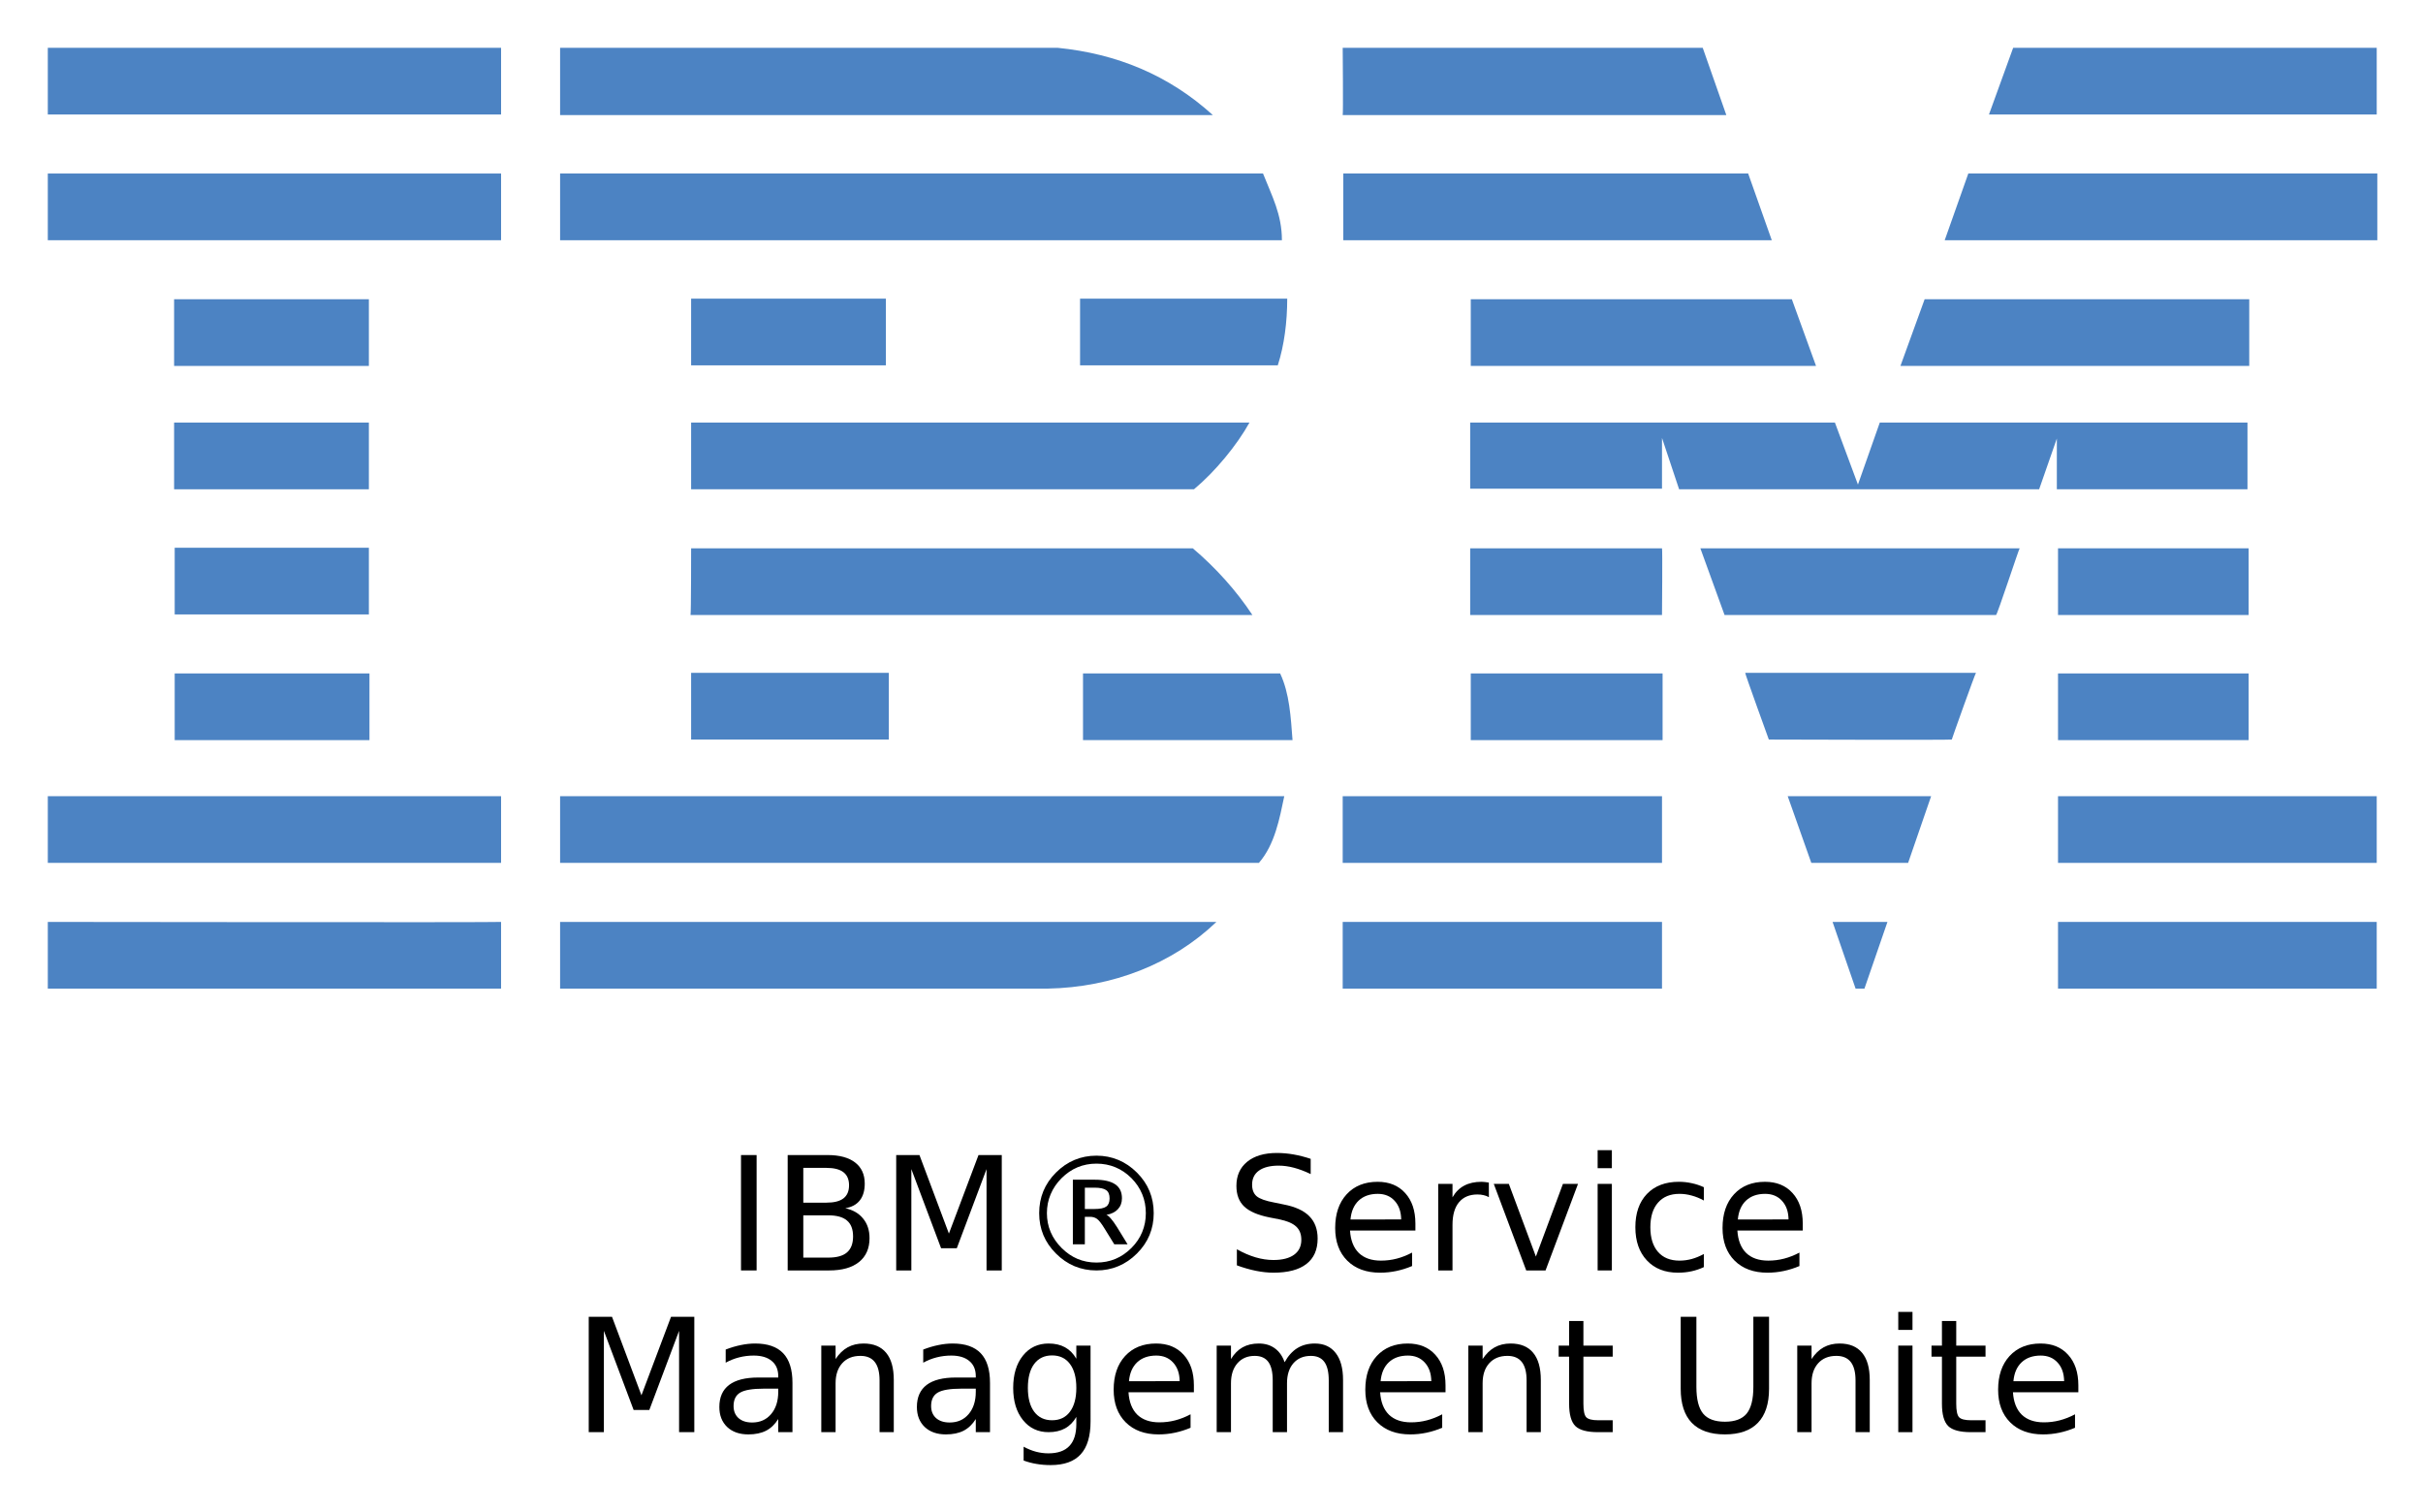
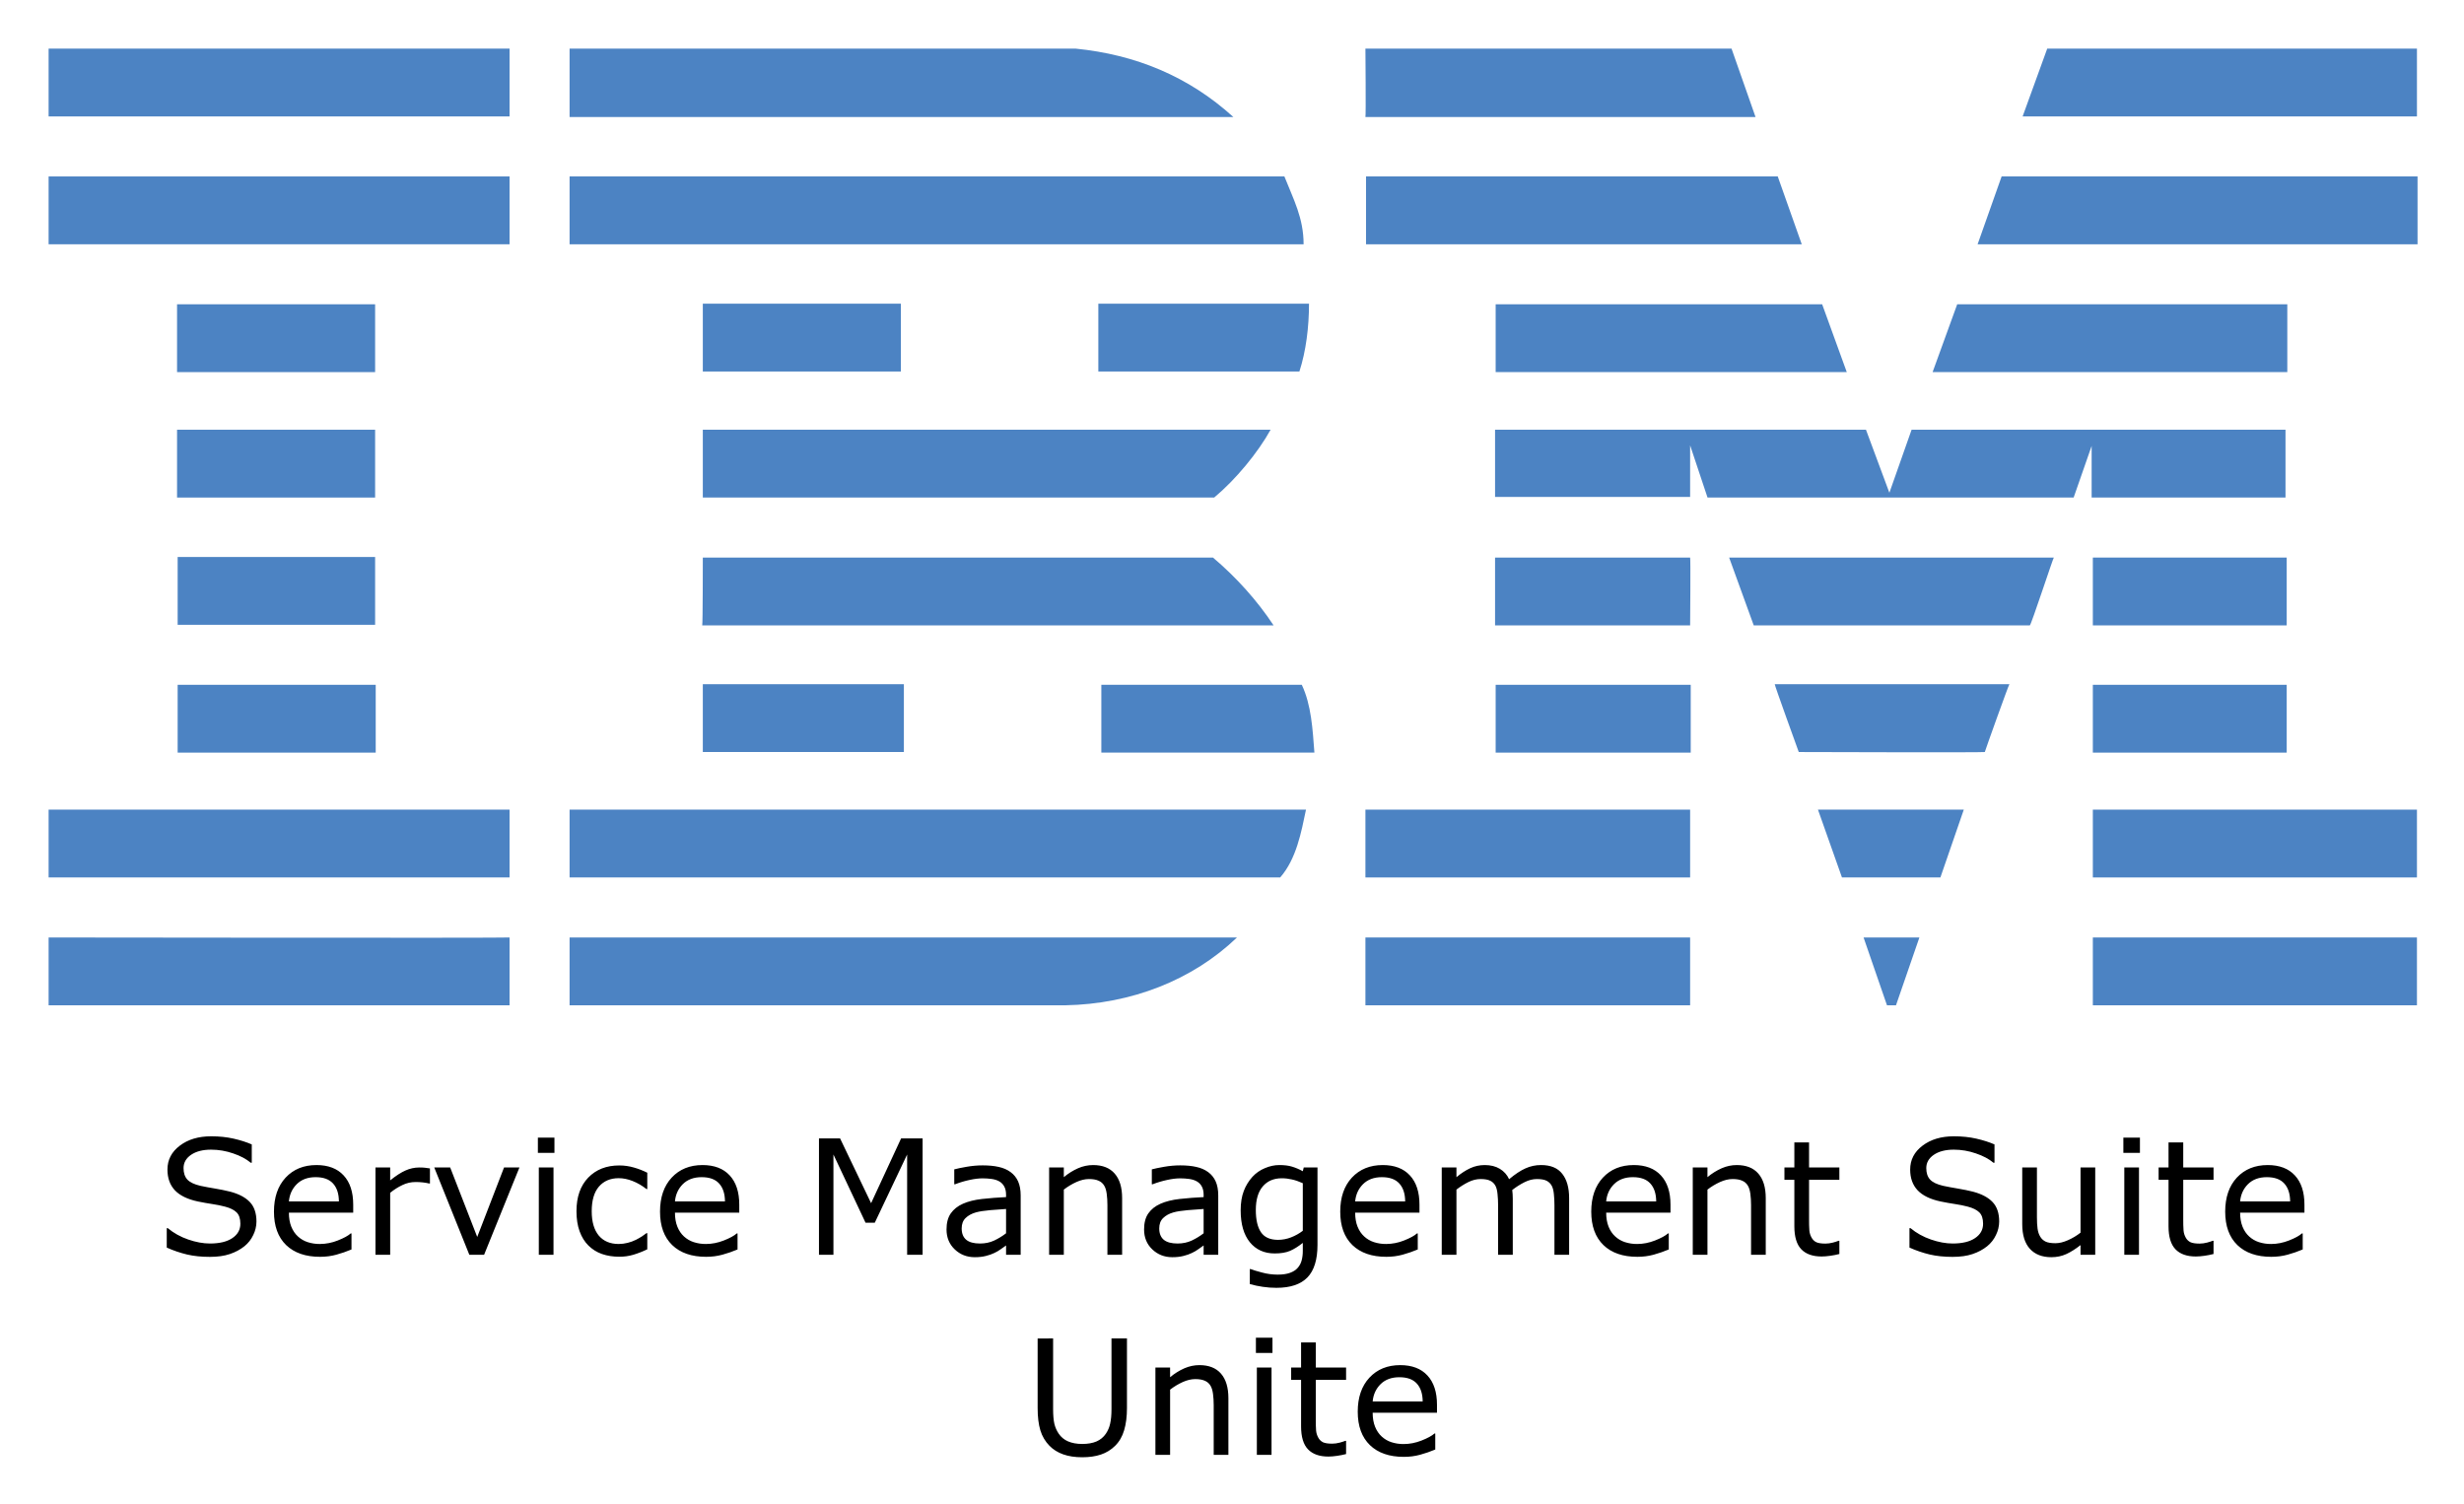
- <svg xmlns="http://www.w3.org/2000/svg" role="img" viewBox="-5.40 -5.40 410.54 256.04">
+ <svg xmlns="http://www.w3.org/2000/svg" role="img" viewBox="-5.40 -5.40 410.54 250.54">
  <style>svg {enable-background:new 0 0 400 245}</style>
  <style id="style2" type="text/css">.st5{fill:#4c83c3}</style>
-   <g id="g10">
-     <g id="text8" transform="translate(117.52 209.85)">
-       <path id="path65" d="M2.632-19.55h2.645V0H2.632z" />
-       <path id="path67" d="M13.187-9.337v7.163h4.242q2.135 0 3.156-.877 1.035-.89 1.035-2.71 0-1.834-1.035-2.698-1.021-.878-3.156-.878zm0-8.04v5.893h3.915q1.938 0 2.88-.72.957-.734.957-2.227 0-1.48-.956-2.213-.943-.733-2.881-.733zm-2.646-2.174h6.757q3.025 0 4.662 1.257 1.637 1.258 1.637 3.575 0 1.794-.838 2.855-.838 1.06-2.462 1.323 1.951.419 3.025 1.754 1.087 1.323 1.087 3.313 0 2.62-1.781 4.047Q20.848 0 17.56 0h-7.019z" />
-       <path id="path69" d="M28.927-19.55h3.941l4.99 13.304 5.015-13.305h3.941V0h-2.58v-17.167l-5.04 13.409h-2.66l-5.04-13.41V0h-2.567z" />
-       <path id="path71" d="M62.856-18.097q-1.716 0-3.196.615-1.48.616-2.71 1.847-1.231 1.23-1.86 2.737-.628 1.492-.628 3.195 0 1.689.628 3.182.629 1.48 1.86 2.71 1.23 1.231 2.71 1.86 1.48.615 3.196.615 1.728 0 3.208-.615 1.493-.629 2.724-1.86 1.217-1.217 1.82-2.697.615-1.48.615-3.195 0-1.742-.615-3.222-.616-1.493-1.82-2.71-1.231-1.231-2.724-1.847-1.48-.615-3.208-.615zm0-1.349q1.99 0 3.705.72 1.729.72 3.156 2.148 1.428 1.427 2.135 3.143.707 1.715.707 3.732 0 1.99-.707 3.706-.707 1.702-2.135 3.13Q68.29-1.44 66.561-.72 64.846 0 62.856 0t-3.72-.72q-1.715-.72-3.142-2.148-1.427-1.427-2.135-3.13-.707-1.715-.707-3.705 0-2.017.707-3.732.708-1.716 2.135-3.143 1.427-1.428 3.143-2.148 1.728-.72 3.719-.72zm-.354 5.421h-1.61v3.615h1.61q1.44 0 2.004-.406.576-.406.576-1.388 0-.996-.576-1.402-.577-.419-2.004-.419zm.092-1.348q2.304 0 3.444.785 1.139.773 1.139 2.357 0 1.127-.694 1.86-.681.733-1.938.956.314.105.746.615.445.498 1.048 1.454l1.794 2.92H65.88l-1.69-2.737q-.772-1.257-1.257-1.584-.471-.34-1.178-.34h-.865v4.66h-2.03v-10.946z" />
-       <path id="path73" d="M99.155-18.91v2.58q-1.506-.72-2.842-1.073-1.336-.354-2.58-.354-2.16 0-3.339.838-1.165.838-1.165 2.384 0 1.296.772 1.964.786.655 2.96 1.06l1.597.328q2.96.563 4.361 1.99 1.414 1.415 1.414 3.798 0 2.841-1.912 4.308Q96.523.38 92.843.38q-1.388 0-2.96-.315-1.558-.314-3.234-.93v-2.723q1.61.904 3.156 1.362 1.545.458 3.038.458 2.265 0 3.496-.89 1.231-.89 1.231-2.54 0-1.441-.89-2.253-.878-.812-2.894-1.218l-1.61-.314q-2.96-.59-4.283-1.846-1.322-1.258-1.322-3.497 0-2.593 1.82-4.085 1.833-1.493 5.041-1.493 1.375 0 2.803.249 1.427.248 2.92.746z" />
-       <path id="path75" d="M116.898-7.936v1.179H105.82q.157 2.488 1.493 3.798 1.349 1.296 3.745 1.296 1.388 0 2.684-.34 1.31-.341 2.593-1.022v2.279q-1.296.55-2.658.838-1.362.288-2.763.288-3.51 0-5.565-2.043-2.043-2.043-2.043-5.526 0-3.601 1.938-5.71 1.951-2.12 5.25-2.12 2.96 0 4.676 1.911 1.728 1.899 1.728 5.172zm-2.41-.707q-.025-1.977-1.112-3.156-1.074-1.178-2.855-1.178-2.016 0-3.234 1.14-1.205 1.138-1.388 3.207z" />
-       <path id="path77" d="M129.352-12.414q-.406-.236-.89-.34-.472-.118-1.048-.118-2.043 0-3.143 1.335-1.087 1.323-1.087 3.811V0h-2.423v-14.666h2.423v2.278q.76-1.335 1.977-1.977 1.218-.655 2.96-.655.249 0 .55.04.3.026.668.091z" />
-       <path id="path79" d="M130.177-14.666h2.553l4.583 12.309 4.584-12.31h2.553L138.95 0h-3.274z" />
-       <path id="path81" d="M147.776-14.666h2.41V0h-2.41zm0-5.71h2.41v3.051h-2.41z" />
-       <path id="path83" d="M165.769-14.103v2.252q-1.022-.563-2.056-.838-1.022-.288-2.07-.288-2.343 0-3.64 1.493-1.296 1.48-1.296 4.164 0 2.684 1.296 4.177 1.297 1.48 3.64 1.48 1.048 0 2.07-.275 1.034-.288 2.056-.851v2.226q-1.009.471-2.096.707-1.073.236-2.291.236-3.313 0-5.264-2.082t-1.951-5.618q0-3.588 1.964-5.644 1.977-2.056 5.408-2.056 1.113 0 2.174.236 1.06.222 2.056.68z" />
-       <path id="path85" d="M182.53-7.936v1.179h-11.078q.157 2.488 1.493 3.798 1.348 1.296 3.745 1.296 1.388 0 2.684-.34 1.31-.341 2.593-1.022v2.279q-1.296.55-2.658.838-1.362.288-2.763.288-3.51 0-5.566-2.043-2.042-2.043-2.042-5.526 0-3.601 1.938-5.71 1.95-2.12 5.25-2.12 2.96 0 4.676 1.911 1.728 1.899 1.728 5.172zm-2.41-.707q-.026-1.977-1.112-3.156-1.074-1.178-2.855-1.178-2.017 0-3.235 1.14-1.204 1.138-1.388 3.207z" />
-       <path id="path87" d="M-23.168 7.85h3.942l4.989 13.304 5.015-13.305h3.942V27.4h-2.58V10.233l-5.042 13.409h-2.658l-5.041-13.41V27.4h-2.567z" />
-       <path id="path89" d="M6.544 20.028q-2.92 0-4.046.667-1.126.668-1.126 2.279 0 1.283.838 2.043.851.746 2.305.746 2.003 0 3.208-1.414 1.218-1.427 1.218-3.785v-.536zm4.806-.996V27.4H8.94v-2.226q-.824 1.336-2.055 1.977-1.231.629-3.012.629-2.252 0-3.588-1.257-1.323-1.27-1.323-3.392 0-2.475 1.65-3.732 1.664-1.257 4.95-1.257h3.379v-.236q0-1.663-1.1-2.566-1.087-.917-3.064-.917-1.257 0-2.45.301-1.19.301-2.29.904v-2.226q1.322-.511 2.566-.76 1.244-.262 2.422-.262 3.183 0 4.754 1.65 1.571 1.65 1.571 5.002z" />
-       <path id="path91" d="M28.518 18.548V27.4h-2.41v-8.774q0-2.082-.812-3.116-.811-1.035-2.435-1.035-1.951 0-3.078 1.244-1.126 1.244-1.126 3.392V27.4h-2.422V12.734h2.422v2.278q.865-1.322 2.03-1.977 1.179-.655 2.71-.655 2.528 0 3.824 1.572 1.297 1.558 1.297 4.596z" />
-       <path id="path93" d="M40.015 20.028q-2.92 0-4.046.667-1.126.668-1.126 2.279 0 1.283.838 2.043.85.746 2.304.746 2.004 0 3.209-1.414 1.217-1.427 1.217-3.785v-.536zm4.806-.996V27.4h-2.41v-2.226q-.825 1.336-2.055 1.977-1.231.629-3.012.629-2.253 0-3.588-1.257-1.323-1.27-1.323-3.392 0-2.475 1.65-3.732 1.663-1.257 4.95-1.257h3.378v-.236q0-1.663-1.1-2.566-1.086-.917-3.064-.917-1.257 0-2.448.301-1.192.301-2.292.904v-2.226q1.322-.511 2.567-.76 1.244-.262 2.422-.262 3.182 0 4.754 1.65 1.57 1.65 1.57 5.002z" />
-       <path id="path95" d="M59.448 19.897q0-2.62-1.087-4.06-1.074-1.44-3.025-1.44-1.938 0-3.025 1.44-1.074 1.44-1.074 4.06 0 2.605 1.074 4.046 1.087 1.44 3.025 1.44 1.951 0 3.025-1.44 1.087-1.44 1.087-4.046zm2.41 5.683q0 3.745-1.664 5.565-1.663 1.833-5.094 1.833-1.27 0-2.396-.196-1.126-.183-2.187-.576v-2.344q1.06.576 2.095.851 1.035.275 2.109.275 2.37 0 3.548-1.244 1.179-1.23 1.179-3.732V24.82q-.746 1.297-1.912 1.938-1.165.642-2.79.642-2.697 0-4.347-2.056-1.65-2.056-1.65-5.447 0-3.405 1.65-5.461 1.65-2.056 4.348-2.056 1.624 0 2.79.642 1.165.641 1.91 1.938v-2.226h2.41z" />
-       <path id="path97" d="M79.365 19.464v1.179H68.287q.157 2.488 1.493 3.798 1.349 1.296 3.745 1.296 1.388 0 2.684-.34 1.31-.341 2.593-1.022v2.279q-1.296.55-2.658.838-1.362.288-2.763.288-3.51 0-5.565-2.043-2.043-2.043-2.043-5.526 0-3.601 1.938-5.71 1.951-2.12 5.25-2.12 2.96 0 4.676 1.911 1.728 1.899 1.728 5.172zm-2.41-.707q-.025-1.977-1.112-3.156-1.074-1.178-2.855-1.178-2.017 0-3.234 1.14-1.205 1.138-1.388 3.207z" />
-       <path id="path99" d="M94.739 15.55q.903-1.625 2.16-2.397 1.258-.773 2.96-.773 2.291 0 3.535 1.61 1.245 1.598 1.245 4.558V27.4h-2.423v-8.774q0-2.108-.746-3.13-.747-1.02-2.279-1.02-1.873 0-2.96 1.243-1.086 1.244-1.086 3.392V27.4h-2.423v-8.774q0-2.121-.746-3.13-.747-1.02-2.305-1.02-1.846 0-2.933 1.256-1.087 1.244-1.087 3.379V27.4h-2.423V12.734h2.423v2.278q.825-1.349 1.977-1.99 1.153-.642 2.737-.642 1.598 0 2.71.812 1.127.812 1.664 2.357z" />
-       <path id="path101" d="M122.002 19.464v1.179h-11.078q.157 2.488 1.493 3.798 1.349 1.296 3.745 1.296 1.388 0 2.684-.34 1.31-.341 2.593-1.022v2.279q-1.296.55-2.658.838-1.362.288-2.763.288-3.51 0-5.565-2.043-2.043-2.043-2.043-5.526 0-3.601 1.938-5.71 1.951-2.12 5.251-2.12 2.96 0 4.675 1.911 1.728 1.899 1.728 5.172zm-2.41-.707q-.025-1.977-1.112-3.156-1.074-1.178-2.855-1.178-2.016 0-3.234 1.14-1.205 1.138-1.388 3.207z" />
-       <path id="path103" d="M138.148 18.548V27.4h-2.409v-8.774q0-2.082-.812-3.116-.812-1.035-2.436-1.035-1.95 0-3.077 1.244-1.126 1.244-1.126 3.392V27.4h-2.423V12.734h2.423v2.278q.864-1.322 2.03-1.977 1.178-.655 2.71-.655 2.528 0 3.824 1.572 1.296 1.558 1.296 4.596z" />
-       <path id="path105" d="M145.364 8.57v4.164h4.963v1.872h-4.963v7.962q0 1.794.484 2.305.498.51 2.004.51h2.475V27.4h-2.475q-2.79 0-3.85-1.034-1.06-1.048-1.06-3.798v-7.962h-1.769v-1.872h1.768V8.57z" />
-       <path id="path107" d="M161.85 7.85h2.658v11.876q0 3.143 1.14 4.531 1.139 1.375 3.693 1.375 2.54 0 3.68-1.375 1.138-1.388 1.138-4.53V7.848h2.659v12.205q0 3.823-1.9 5.775-1.885 1.95-5.577 1.95-3.706 0-5.605-1.95-1.886-1.952-1.886-5.775z" />
-       <path id="path109" d="M193.88 18.548V27.4h-2.41v-8.774q0-2.082-.81-3.116-.813-1.035-2.437-1.035-1.95 0-3.077 1.244-1.126 1.244-1.126 3.392V27.4h-2.423V12.734h2.423v2.278q.864-1.322 2.03-1.977 1.178-.655 2.71-.655 2.528 0 3.824 1.572 1.296 1.558 1.296 4.596z" />
-       <path id="path111" d="M198.712 12.734h2.41V27.4h-2.41zm0-5.71h2.41v3.051h-2.41z" />
-       <path id="path113" d="M208.534 8.57v4.164h4.963v1.872h-4.963v7.962q0 1.794.484 2.305.498.51 2.004.51h2.475V27.4h-2.475q-2.79 0-3.85-1.034-1.06-1.048-1.06-3.798v-7.962h-1.769v-1.872h1.768V8.57z" />
-       <path id="path115" d="M229.224 19.464v1.179h-11.079q.157 2.488 1.493 3.798 1.349 1.296 3.745 1.296 1.388 0 2.685-.34 1.31-.341 2.593-1.022v2.279q-1.297.55-2.659.838-1.362.288-2.763.288-3.51 0-5.565-2.043-2.043-2.043-2.043-5.526 0-3.601 1.938-5.71 1.951-2.12 5.251-2.12 2.96 0 4.675 1.911 1.729 1.899 1.729 5.172zm-2.41-.707q-.026-1.977-1.113-3.156-1.074-1.178-2.855-1.178-2.016 0-3.234 1.14-1.205 1.138-1.388 3.207z" />
-     </g>
-   </g>
  <g id="g56">
    <path id="path12" fill="#4c83c3" d="M397.3 14h-65.7l4.1-11.3h61.6zM222.1 2.7h61l4 11.4h-65c.1-.1 0-11.4 0-11.4zm-48.3 0c10 1 18.8 4.6 26.3 11.4H89.5V2.7z" class="st5" />
    <path id="path14" fill="#4c83c3" d="M2.7 2.7h76.8V14H2.7z" class="st5" />
    <path id="path16" fill="#4c83c3" d="M397.3 35.3h-73.2l4-11.3h69.3v11.3zm-102.5 0h-72.6V24h68.6zM208.6 24c1.5 3.8 3.2 6.9 3.2 11.3H89.5V24z" class="st5" />
    <path id="path18" fill="#4c83c3" d="M2.7 24h76.8v11.3H2.7z" class="st5" />
    <path id="path20" fill="#4c83c3" d="M316.6 56.6l4.1-11.3h55v11.3zm-18.4-11.3l4.1 11.3h-58.5V45.3zm-85.5-.1c0 3.9-.5 7.9-1.6 11.3h-33.5V45.2z" class="st5" />
    <path id="path22" fill="#4c83c3" d="M24.1 45.3h33v11.3h-33z" class="st5" />
    <path id="path24" fill="#4c83c3" d="M111.7 45.2h33v11.3h-33z" class="st5" />
    <path id="path26" fill="#4c83c3" d="M276.2 68.8v8.6h-32.5V66.2h61.8l3.9 10.5 3.7-10.5h62.3v11.3h-32.3v-8.6l-3 8.6h-61zm-164.5-2.6h94.6c-2.1 3.8-5.8 8.3-9.4 11.3h-85.2z" class="st5" />
    <path id="path28" fill="#4c83c3" d="M24.1 66.2h33v11.3h-33z" class="st5" />
    <path id="path30" fill="#4c83c3" d="M343.3 87.5h32.3v11.3h-32.3z" class="st5" />
    <path id="path32" fill="#4c83c3" d="M276.2 87.5h-32.5v11.3h32.5c0-.2.1-11.3 0-11.3zm60.6 0c-.1 0-3.8 11.3-4 11.3h-46l-4.1-11.3zm-225.1 0h85c3.9 3.3 7.4 7.2 10.1 11.3h-95.2c.1-.2.1-11.3.1-11.3zM57.1 98.6V87.4H24.2v11.3h32.9z" class="st5" />
    <path id="path34" fill="#4c83c3" d="M343.3 108.7h32.3V120h-32.3z" class="st5" />
    <path id="path36" fill="#4c83c3" d="M243.8 108.7h32.5V120h-32.5z" class="st5" />
    <path id="path38" fill="#4c83c3" d="M325.3 119.9c0-.1 4-11.3 4.1-11.3h-39.1c-.1 0 4 11.3 4 11.3s31 .1 31 0zm-213.6 0v-11.3h33.5v11.3zm99.8-11.2c1.6 3.4 1.8 7.4 2.1 11.3h-35.5v-11.3z" class="st5" />
    <path id="path40" fill="#4c83c3" d="M24.2 108.7h33V120h-33z" class="st5" />
    <path id="path42" fill="#4c83c3" d="M343.3 129.5h54v11.3h-54z" class="st5" />
    <path id="path44" fill="#4c83c3" d="M222.1 129.5h54.1v11.3h-54.1z" class="st5" />
    <path id="path46" fill="#4c83c3" d="M317.9 140.8h-16.4l-4-11.3h24.3zM2.7 129.5v11.3h76.8v-11.3zm209.5 0c-.8 3.8-1.6 8.2-4.3 11.3H89.5v-11.3zm98.3 32.6H309l-3.9-11.3h9.3z" class="st5" />
    <path id="path48" fill="#4c83c3" d="M343.3 150.8h54v11.3h-54z" class="st5" />
    <path id="path50" fill="#4c83c3" d="M89.5 162.1v-11.3h111.2c-7.4 7.1-17.6 11.1-28.6 11.3H89.5" class="st5" />
    <path id="path52" fill="#4c83c3" d="M222.1 150.8h54.1v11.3h-54.1z" class="st5" />
    <path id="path54" fill="#4c83c3" d="M79.5 150.8v11.3H2.7v-11.3s76.7.1 76.8 0z" class="st5" />
  </g>
+   <g style="text-align:center" id="text61" fill="#000" fill-opacity="1" stroke="none" text-anchor="middle" writing-mode="lr-tb">
+     <path id="path121" d="M29.777 183.928c-2.109 0-3.849.52-5.22 1.562-1.372 1.033-2.057 2.361-2.057 3.985 0 1.415.412 2.563 1.236 3.449.834.877 2.11 1.499 3.828 1.863.851.174 1.653.317 2.409.43.764.113 1.472.256 2.123.43.86.225 1.497.54 1.914.949.425.408.638 1.043.638 1.902 0 .998-.447 1.796-1.341 2.395-.886.599-2.128.898-3.725.898-1.128 0-2.334-.221-3.62-.664-1.284-.443-2.417-1.07-3.398-1.887h-.181v3.229a19.19 19.19 0 0 0 3.398 1.158c1.12.26 2.378.39 3.776.39 1.302 0 2.413-.156 3.334-.468.928-.313 1.739-.745 2.433-1.301a5.264 5.264 0 0 0 1.473-1.875 5.11 5.11 0 0 0 .533-2.24c0-1.39-.365-2.47-1.094-3.242-.729-.773-1.815-1.35-3.256-1.733a32.634 32.634 0 0 0-2.603-.533 54.098 54.098 0 0 1-2.37-.443c-1.05-.243-1.784-.595-2.2-1.055-.417-.46-.625-1.093-.625-1.9 0-.903.416-1.64 1.25-2.213.842-.573 1.953-.86 3.334-.86 1.258 0 2.485.209 3.683.625 1.207.408 2.18.924 2.918 1.55h.182v-3.048c-.877-.382-1.885-.702-3.022-.963-1.137-.26-2.387-.39-3.75-.39zm290.366 0c-2.11 0-3.85.52-5.221 1.562-1.372 1.033-2.059 2.361-2.059 3.985 0 1.415.414 2.563 1.239 3.449.833.877 2.109 1.499 3.828 1.863.85.174 1.653.317 2.408.43.764.113 1.472.256 2.123.43.86.225 1.497.54 1.914.949.425.408.637 1.043.637 1.902 0 .998-.446 1.796-1.34 2.395-.886.599-2.128.898-3.725.898-1.128 0-2.334-.221-3.619-.664-1.285-.443-2.417-1.07-3.398-1.887h-.184v3.229a19.19 19.19 0 0 0 3.399 1.158c1.12.26 2.38.39 3.777.39 1.302 0 2.412-.156 3.332-.468.929-.313 1.741-.745 2.435-1.301a5.259 5.259 0 0 0 1.471-1.875 5.112 5.112 0 0 0 .535-2.24c0-1.39-.364-2.47-1.093-3.242-.73-.773-1.815-1.35-3.256-1.733-.712-.182-1.58-.36-2.604-.533a54.295 54.295 0 0 1-2.37-.443c-1.051-.243-1.783-.595-2.2-1.055-.417-.46-.625-1.093-.625-1.9 0-.903.417-1.64 1.25-2.213.842-.573 1.952-.86 3.332-.86 1.259 0 2.488.209 3.685.625 1.207.408 2.179.924 2.916 1.55h.184v-3.048c-.877-.382-1.884-.702-3.021-.963-1.138-.26-2.388-.39-3.75-.39zm-235.924.22v2.54h2.76v-2.54zm264.166 0v2.54h2.76v-2.54zm-217.33.131v19.387h2.408v-16.705l5.351 11.367h1.538l5.39-11.367v16.705h2.578v-19.387h-3.582l-5 10.793-5.168-10.793zm162.511.664v4.18h-1.652v2.057h1.652v7.734c0 1.762.388 3.043 1.16 3.842.773.798 1.9 1.197 3.385 1.197.426 0 .907-.039 1.446-.117.547-.078 1.05-.177 1.51-.299v-2.201h-.13a9.61 9.61 0 0 1-.937.299c-.434.113-.85.17-1.25.17-.686 0-1.199-.078-1.537-.235a1.8 1.8 0 0 1-.781-.767 2.924 2.924 0 0 1-.366-1.2 24.024 24.024 0 0 1-.05-1.796v-6.627h5.05v-2.057h-5.05v-4.18zm62.344 0v4.18h-1.652v2.057h1.652v7.734c0 1.762.388 3.043 1.16 3.842.773.798 1.9 1.197 3.385 1.197.425 0 .907-.039 1.445-.117.547-.078 1.05-.177 1.51-.299v-2.201h-.129a9.61 9.61 0 0 1-.937.299c-.434.113-.851.17-1.25.17-.686 0-1.199-.078-1.537-.235a1.8 1.8 0 0 1-.782-.767 2.924 2.924 0 0 1-.365-1.2 24.024 24.024 0 0 1-.05-1.796v-6.627h5.05v-2.057h-5.05v-4.18zM47.316 188.72c-2.118 0-3.826.698-5.129 2.095-1.293 1.398-1.94 3.286-1.94 5.665 0 2.404.676 4.263 2.03 5.574 1.355 1.302 3.24 1.953 5.653 1.953.946 0 1.847-.117 2.707-.352a20.22 20.22 0 0 0 2.527-.873v-2.67h-.13c-.426.382-1.142.773-2.15 1.172a8.137 8.137 0 0 1-2.982.586 6.469 6.469 0 0 1-2.056-.312 4.411 4.411 0 0 1-1.602-.938c-.469-.425-.838-.967-1.107-1.627-.27-.668-.403-1.45-.403-2.344H53.45v-1.328c0-2.11-.534-3.737-1.601-4.882-1.06-1.146-2.57-1.72-4.532-1.72zm64.325 0c-2.118 0-3.83.698-5.131 2.095-1.294 1.398-1.94 3.286-1.94 5.665 0 2.404.677 4.263 2.032 5.574 1.354 1.302 3.237 1.953 5.65 1.953.946 0 1.85-.117 2.709-.352.86-.234 1.7-.526 2.525-.873v-2.67h-.13c-.426.382-1.142.773-2.149 1.172-.998.39-1.99.586-2.98.586a6.481 6.481 0 0 1-2.059-.312 4.411 4.411 0 0 1-1.602-.938c-.468-.425-.836-.967-1.105-1.627-.27-.668-.404-1.45-.404-2.344h10.716v-1.328c0-2.11-.533-3.737-1.601-4.882-1.06-1.146-2.57-1.72-4.531-1.72zm65.09 0a6.22 6.22 0 0 0-2.512.533 9.957 9.957 0 0 0-2.371 1.484v-1.613H169.4v14.543h2.448v-10.86a10.684 10.684 0 0 1 2.097-1.261c.73-.33 1.428-.496 2.096-.496.651 0 1.18.09 1.588.273.408.174.72.444.937.809.209.33.352.788.43 1.379.078.581.117 1.206.117 1.875v8.281h2.45v-9.44c0-1.779-.414-3.141-1.239-4.087-.824-.947-2.022-1.42-3.594-1.42zm31.015 0c-.799 0-1.6.174-2.408.521a5.774 5.774 0 0 0-2.057 1.432 7.423 7.423 0 0 0-1.445 2.357c-.347.903-.522 1.979-.522 3.229 0 2.283.508 4.054 1.524 5.312 1.024 1.25 2.404 1.875 4.14 1.875 1.042 0 1.897-.143 2.565-.43.677-.295 1.385-.737 2.123-1.328v1.329a6.09 6.09 0 0 1-.195 1.601 2.98 2.98 0 0 1-.65 1.225c-.305.356-.731.632-1.278.832-.547.2-1.237.3-2.07.3a9.948 9.948 0 0 1-2.604-.35c-.868-.227-1.5-.419-1.9-.575h-.131v2.5a16.8 16.8 0 0 0 2.162.457 14.95 14.95 0 0 0 2.266.168c2.326 0 4.048-.576 5.168-1.73 1.12-1.155 1.68-2.965 1.68-5.43v-12.89h-2.292l-.156.624a8.965 8.965 0 0 0-1.81-.77c-.565-.173-1.268-.26-2.11-.26zm17.227 0c-2.118 0-3.827.698-5.13 2.095-1.293 1.398-1.94 3.286-1.94 5.665 0 2.404.676 4.263 2.03 5.574 1.355 1.302 3.24 1.953 5.653 1.953.946 0 1.848-.117 2.707-.352a20.22 20.22 0 0 0 2.527-.873v-2.67h-.13c-.426.382-1.142.773-2.149 1.172a8.137 8.137 0 0 1-2.982.586 6.469 6.469 0 0 1-2.057-.312 4.411 4.411 0 0 1-1.602-.938c-.468-.425-.838-.967-1.107-1.627-.27-.668-.402-1.45-.402-2.344h10.714v-1.328c0-2.11-.533-3.737-1.601-4.882-1.06-1.146-2.57-1.72-4.531-1.72zm17.006 0c-.86 0-1.672.177-2.436.533-.755.356-1.513.85-2.277 1.484v-1.613h-2.45v14.543h2.45v-10.86a12.135 12.135 0 0 1 2.004-1.261c.677-.33 1.35-.496 2.02-.496.702 0 1.24.096 1.612.287.374.182.66.46.86.834.182.347.3.81.351 1.393.061.572.092 1.18.092 1.822v8.281h2.447v-9.309c0-.26-.008-.52-.025-.78-.017-.27-.038-.504-.064-.704a12.22 12.22 0 0 1 2.056-1.303c.686-.347 1.371-.521 2.057-.521.703 0 1.242.096 1.615.287.373.19.66.472.86.846.182.347.299.813.351 1.394.06.582.092 1.184.092 1.809v8.281h2.447v-9.44c0-1.736-.383-3.085-1.146-4.048-.756-.972-1.93-1.46-3.528-1.46a6.22 6.22 0 0 0-2.617.561c-.816.365-1.72.964-2.709 1.797a3.845 3.845 0 0 0-1.549-1.732c-.686-.417-1.524-.625-2.513-.625zm24.818 0c-2.118 0-3.829.698-5.131 2.095-1.293 1.398-1.94 3.286-1.94 5.665 0 2.404.678 4.263 2.032 5.574 1.354 1.302 3.237 1.953 5.65 1.953.946 0 1.85-.117 2.71-.352.859-.234 1.7-.526 2.525-.873v-2.67h-.131c-.426.382-1.142.773-2.149 1.172-.998.39-1.99.586-2.98.586a6.481 6.481 0 0 1-2.059-.312 4.411 4.411 0 0 1-1.601-.938c-.47-.425-.837-.967-1.106-1.627-.269-.668-.404-1.45-.404-2.344h10.717v-1.328c0-2.11-.534-3.737-1.602-4.882-1.059-1.146-2.57-1.72-4.531-1.72zm17.174 0c-.86 0-1.698.177-2.514.533a9.947 9.947 0 0 0-2.37 1.484v-1.613h-2.446v14.543h2.447v-10.86a10.67 10.67 0 0 1 2.096-1.261c.729-.33 1.429-.496 2.097-.496.651 0 1.18.09 1.588.273.408.174.72.444.938.809.208.33.351.788.43 1.379.077.581.117 1.206.117 1.875v8.281h2.447v-9.44c0-1.779-.412-3.141-1.237-4.087-.824-.947-2.022-1.42-3.593-1.42zm88.45 0c-2.117 0-3.828.698-5.13 2.095-1.293 1.398-1.94 3.286-1.94 5.665 0 2.404.678 4.263 2.032 5.574 1.354 1.302 3.237 1.953 5.65 1.953.946 0 1.85-.117 2.71-.352.859-.234 1.7-.526 2.525-.873v-2.67h-.131c-.426.382-1.142.773-2.149 1.172-.998.39-1.99.586-2.98.586a6.481 6.481 0 0 1-2.059-.312 4.411 4.411 0 0 1-1.601-.938c-.47-.425-.837-.967-1.106-1.627-.269-.668-.404-1.45-.404-2.344h10.717v-1.328c0-2.11-.534-3.737-1.602-4.882-1.059-1.146-2.57-1.72-4.531-1.72zm-214.089.052c-.877 0-1.765.079-2.668.235-.903.156-1.593.3-2.07.43v2.486h.129a16.172 16.172 0 0 1 2.449-.729c.79-.173 1.506-.261 2.148-.261.53 0 1.038.036 1.524.105.486.07.903.203 1.25.402a2.1 2.1 0 0 1 .832.86c.2.364.3.825.3 1.38v.378a63.767 63.767 0 0 0-3.997.312c-1.242.139-2.305.404-3.19.795-.877.39-1.554.93-2.031 1.615-.469.677-.703 1.566-.703 2.668 0 1.346.455 2.452 1.367 3.32.911.869 2.021 1.303 3.332 1.303.712 0 1.334-.07 1.863-.209.53-.13.998-.294 1.406-.494a6.285 6.285 0 0 0 1.067-.625c.373-.269.67-.477.887-.625v1.549h2.433v-9.87c0-.937-.143-1.723-.43-2.357a3.84 3.84 0 0 0-1.25-1.548c-.555-.408-1.214-.695-1.978-.86-.755-.173-1.646-.26-2.67-.26zm32.918 0c-.877 0-1.767.079-2.67.235-.903.156-1.593.3-2.07.43v2.486h.13a16.124 16.124 0 0 1 2.448-.729c.79-.173 1.506-.261 2.148-.261.53 0 1.038.036 1.524.105.486.07.903.203 1.25.402.364.209.643.495.834.86.2.364.299.825.299 1.38v.378a63.741 63.741 0 0 0-3.998.312c-1.242.139-2.305.404-3.19.795-.877.39-1.554.93-2.031 1.615-.469.677-.703 1.566-.703 2.668 0 1.346.455 2.452 1.367 3.32.911.869 2.023 1.303 3.334 1.303.712 0 1.332-.07 1.861-.209.53-.13.998-.294 1.406-.494a6.298 6.298 0 0 0 1.069-.625 42.1 42.1 0 0 1 .885-.625v1.549h2.435v-9.87c0-.937-.143-1.723-.43-2.357a3.84 3.84 0 0 0-1.25-1.548c-.555-.408-1.216-.695-1.98-.86-.755-.173-1.644-.26-2.668-.26zm-93.465.012c-2.144 0-3.87.677-5.181 2.031-1.303 1.355-1.954 3.222-1.954 5.6 0 1.276.175 2.39.522 3.346.347.955.837 1.746 1.47 2.37a5.971 5.971 0 0 0 2.253 1.407c.876.304 1.84.455 2.89.455a8.14 8.14 0 0 0 2.332-.326 15.65 15.65 0 0 0 2.33-.91v-2.695h-.13c-.183.147-.43.324-.743.533-.312.2-.646.39-1.002.572a6.615 6.615 0 0 1-1.38.508 6.11 6.11 0 0 1-1.51.195c-1.424 0-2.53-.469-3.32-1.406-.782-.946-1.173-2.296-1.173-4.049 0-1.806.4-3.173 1.198-4.102.807-.937 1.906-1.406 3.295-1.406.755 0 1.528.156 2.318.469.799.312 1.57.76 2.316 1.342h.131v-2.723a12.762 12.762 0 0 0-2.213-.86 8.658 8.658 0 0 0-2.449-.35zm-40.625.34v14.543h2.45v-10.324a9.852 9.852 0 0 1 2.03-1.29 4.985 4.985 0 0 1 2.188-.507 9.7 9.7 0 0 1 1.211.064c.347.035.702.095 1.066.182h.131v-2.512c-.382-.06-.668-.1-.859-.117a7.644 7.644 0 0 0-.924-.039 5.59 5.59 0 0 0-2.28.494c-.737.321-1.591.873-2.564 1.654v-2.148zm9.793 0l5.846 14.543h2.46l5.886-14.543H78.58l-4.467 11.574-4.504-11.574zm17.422 0v14.543h2.447v-14.543zm247.16 0v9.44c0 1.805.427 3.177 1.277 4.115.851.928 2.04 1.392 3.567 1.392.911 0 1.745-.174 2.5-.521.755-.347 1.546-.845 2.371-1.496v1.613h2.447v-14.543h-2.447v10.86a9.633 9.633 0 0 1-2.11 1.261c-.746.33-1.436.496-2.07.496-.711 0-1.255-.088-1.629-.261a2.094 2.094 0 0 1-.91-.833c-.225-.373-.374-.82-.443-1.341-.07-.53-.104-1.163-.104-1.9v-8.282zm17.006 0v14.543h2.447v-14.543zm-301.353 1.613c1.302 0 2.268.352 2.902 1.055.642.703.968 1.698.976 2.982h-8.332c.105-1.145.542-2.104 1.315-2.877.781-.772 1.828-1.16 3.139-1.16zm64.322 0c1.302 0 2.27.352 2.904 1.055.642.703.968 1.698.977 2.982h-8.334c.104-1.145.542-2.104 1.314-2.877.781-.772 1.828-1.16 3.139-1.16zm113.334 0c1.302 0 2.268.352 2.902 1.055.642.703.968 1.698.977 2.982h-8.332c.104-1.145.542-2.104 1.314-2.877.781-.772 1.828-1.16 3.139-1.16zm41.822 0c1.302 0 2.27.352 2.904 1.055.643.703.968 1.698.977 2.982h-8.334c.104-1.145.542-2.104 1.314-2.877.782-.772 1.828-1.16 3.139-1.16zm105.625 0c1.302 0 2.27.352 2.904 1.055.643.703.968 1.698.977 2.982h-8.334c.104-1.145.542-2.104 1.314-2.877.782-.772 1.828-1.16 3.139-1.16zm-164.115.184c.555 0 1.112.065 1.668.195.564.122 1.171.33 1.822.625v7.93a7.88 7.88 0 0 1-1.978 1.105 6.01 6.01 0 0 1-2.137.405c-1.328 0-2.279-.422-2.852-1.264-.573-.842-.86-2.079-.86-3.71 0-1.72.388-3.03 1.161-3.933.773-.902 1.83-1.353 3.176-1.353zm-45.95 5.117v4.049c-.607.469-1.268.872-1.98 1.21-.712.33-1.496.495-2.355.495-1.033 0-1.802-.208-2.305-.625-.504-.425-.756-1.053-.756-1.887 0-.738.216-1.315.65-1.732.435-.425 1.004-.738 1.708-.938.59-.165 1.387-.29 2.394-.377a99.32 99.32 0 0 1 2.645-.195zm32.917 0v4.049c-.608.469-1.267.872-1.979 1.21-.712.33-1.498.495-2.357.495-1.033 0-1.802-.208-2.305-.625-.504-.425-.756-1.053-.756-1.887 0-.738.218-1.315.652-1.732.434-.425 1.002-.738 1.706-.938.59-.165 1.39-.29 2.396-.377a99.23 99.23 0 0 1 2.643-.195zm8.71 21.445v2.54h2.76v-2.54zm-36.367.13v11.6c0 1.468.152 2.705.455 3.712a6.235 6.235 0 0 0 1.524 2.578c.616.625 1.376 1.099 2.28 1.42.902.321 1.962.482 3.177.482 1.19 0 2.23-.153 3.125-.457a6.077 6.077 0 0 0 2.344-1.445c.703-.694 1.206-1.562 1.51-2.604.312-1.05.468-2.279.468-3.685V217.61h-2.578v11.797c0 .946-.073 1.74-.22 2.383a4.778 4.778 0 0 1-.717 1.693 3.61 3.61 0 0 1-1.563 1.29c-.651.277-1.44.415-2.37.415-.92 0-1.71-.143-2.37-.43a3.553 3.553 0 0 1-1.549-1.275 4.986 4.986 0 0 1-.729-1.654c-.138-.608-.209-1.436-.209-2.486V217.61zm43.893.663v4.18h-1.652v2.059h1.652v7.734c0 1.762.387 3.041 1.16 3.84.773.799 1.9 1.2 3.385 1.2.425 0 .907-.04 1.445-.118.547-.078 1.05-.18 1.51-.3v-2.2h-.129a9.61 9.61 0 0 1-.938.299c-.434.113-.85.17-1.25.17-.685 0-1.198-.078-1.537-.235a1.805 1.805 0 0 1-.78-.77 2.916 2.916 0 0 1-.366-1.196 24.024 24.024 0 0 1-.05-1.797v-6.627h5.05v-2.059h-5.05v-4.18zm-16.94 3.778c-.859 0-1.697.177-2.513.533a9.947 9.947 0 0 0-2.37 1.484v-1.615h-2.447V237h2.448v-10.86a10.682 10.682 0 0 1 2.095-1.263c.73-.33 1.43-.494 2.098-.494.651 0 1.18.09 1.588.273.408.174.72.442.937.807.209.33.352.79.43 1.38.078.582.117 1.207.117 1.876V237h2.448v-9.44c0-1.779-.412-3.143-1.237-4.09-.824-.945-2.022-1.417-3.594-1.417zm33.452 0c-2.118 0-3.83.698-5.131 2.095-1.294 1.398-1.94 3.286-1.94 5.665 0 2.404.677 4.261 2.032 5.572 1.354 1.302 3.237 1.953 5.65 1.953.946 0 1.85-.117 2.709-.352.86-.234 1.7-.524 2.525-.87v-2.67h-.13c-.426.381-1.142.772-2.149 1.171-.998.39-1.99.586-2.98.586a6.48 6.48 0 0 1-2.059-.312 4.411 4.411 0 0 1-1.602-.938c-.468-.425-.836-.967-1.105-1.627-.27-.668-.404-1.45-.404-2.344h10.716v-1.328c0-2.11-.533-3.737-1.601-4.883-1.06-1.145-2.57-1.718-4.531-1.718zm-23.881.402V237h2.447v-14.545zm23.75 1.615c1.302 0 2.27.352 2.904 1.055.642.703.968 1.698.977 2.982h-8.334c.104-1.145.542-2.106 1.314-2.878.781-.773 1.828-1.159 3.139-1.159z" />
+   </g>
</svg>
